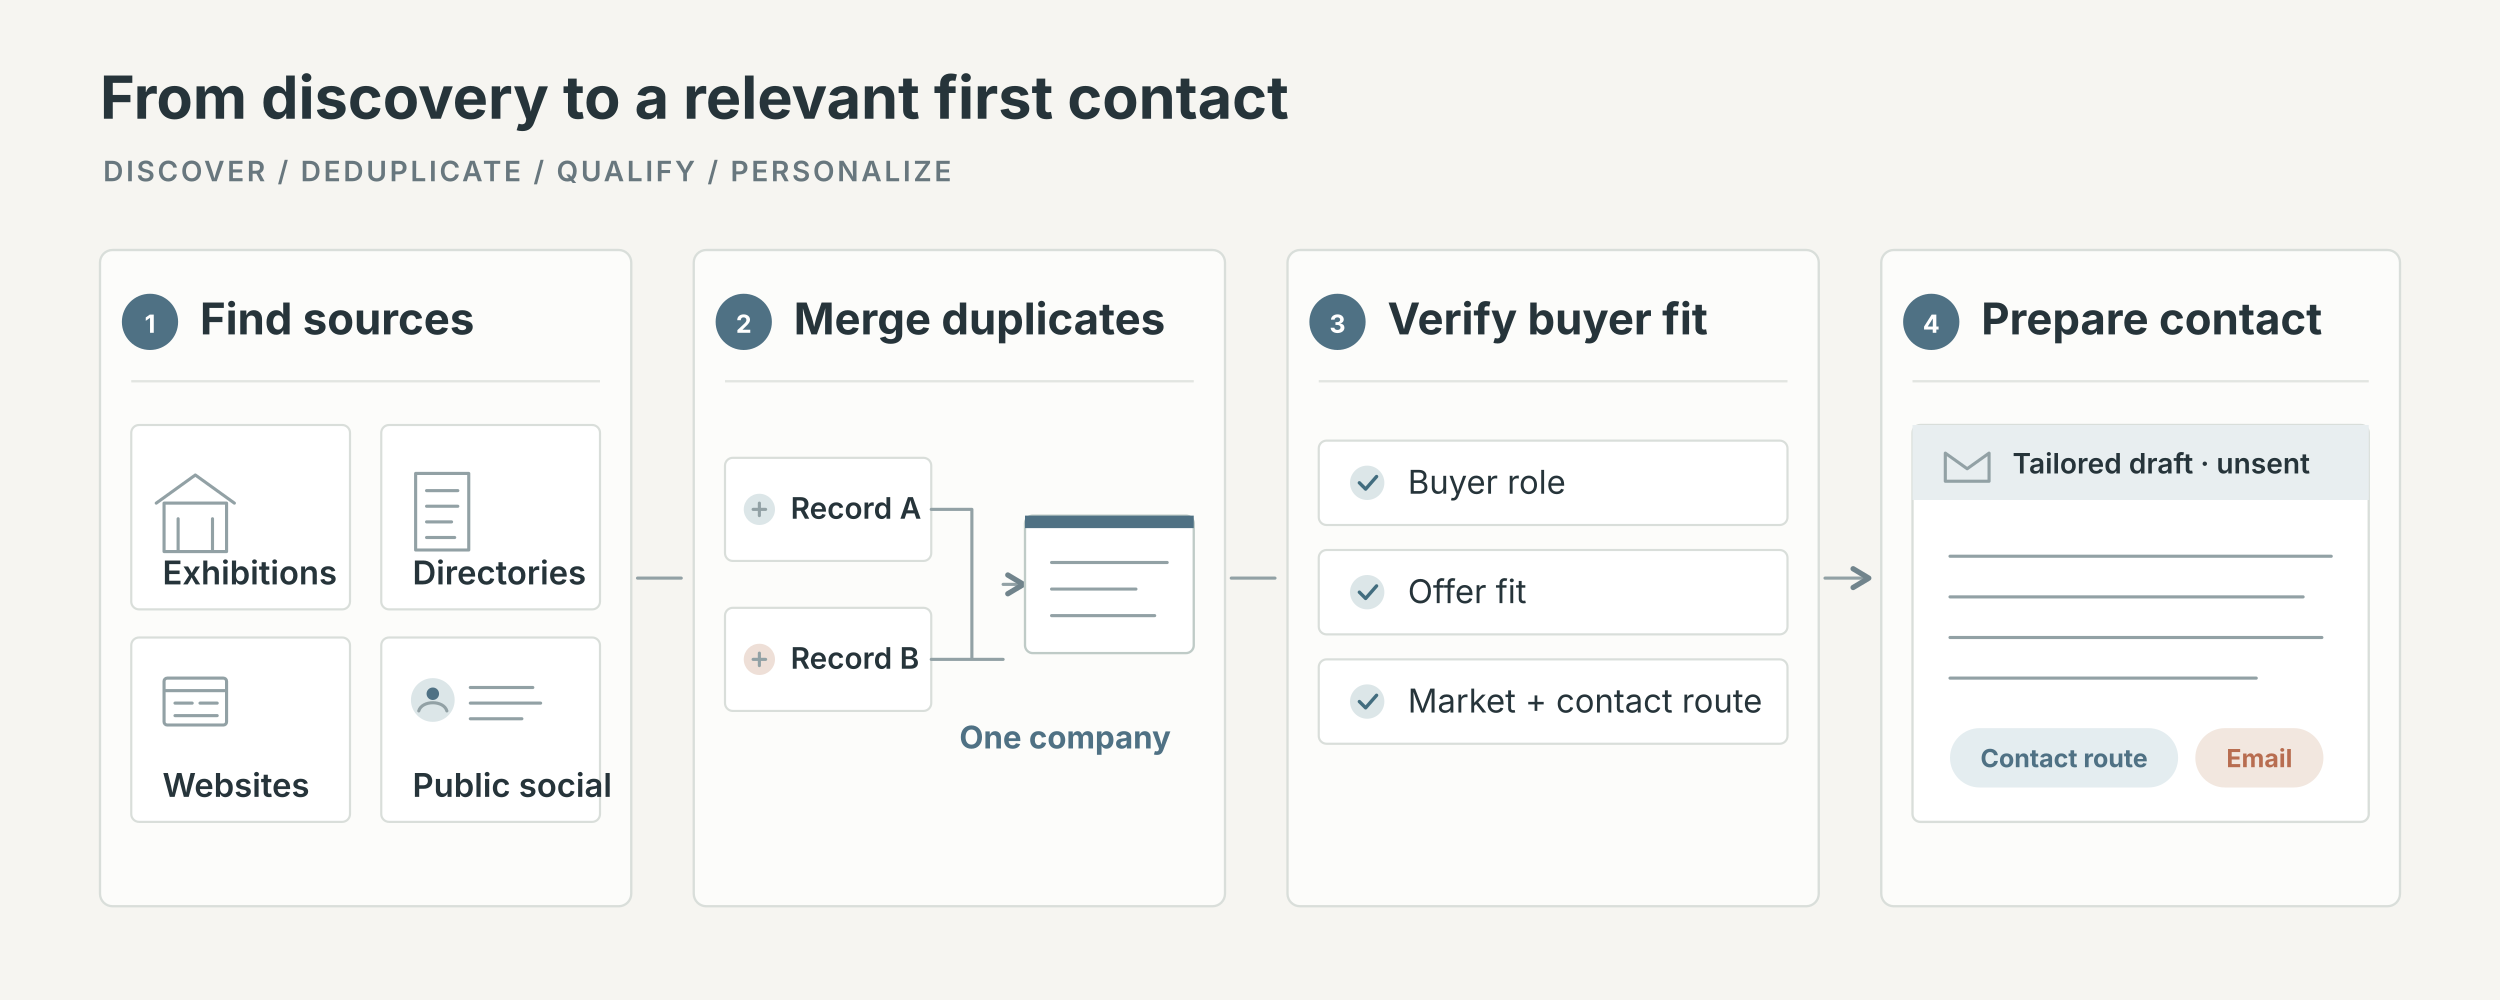
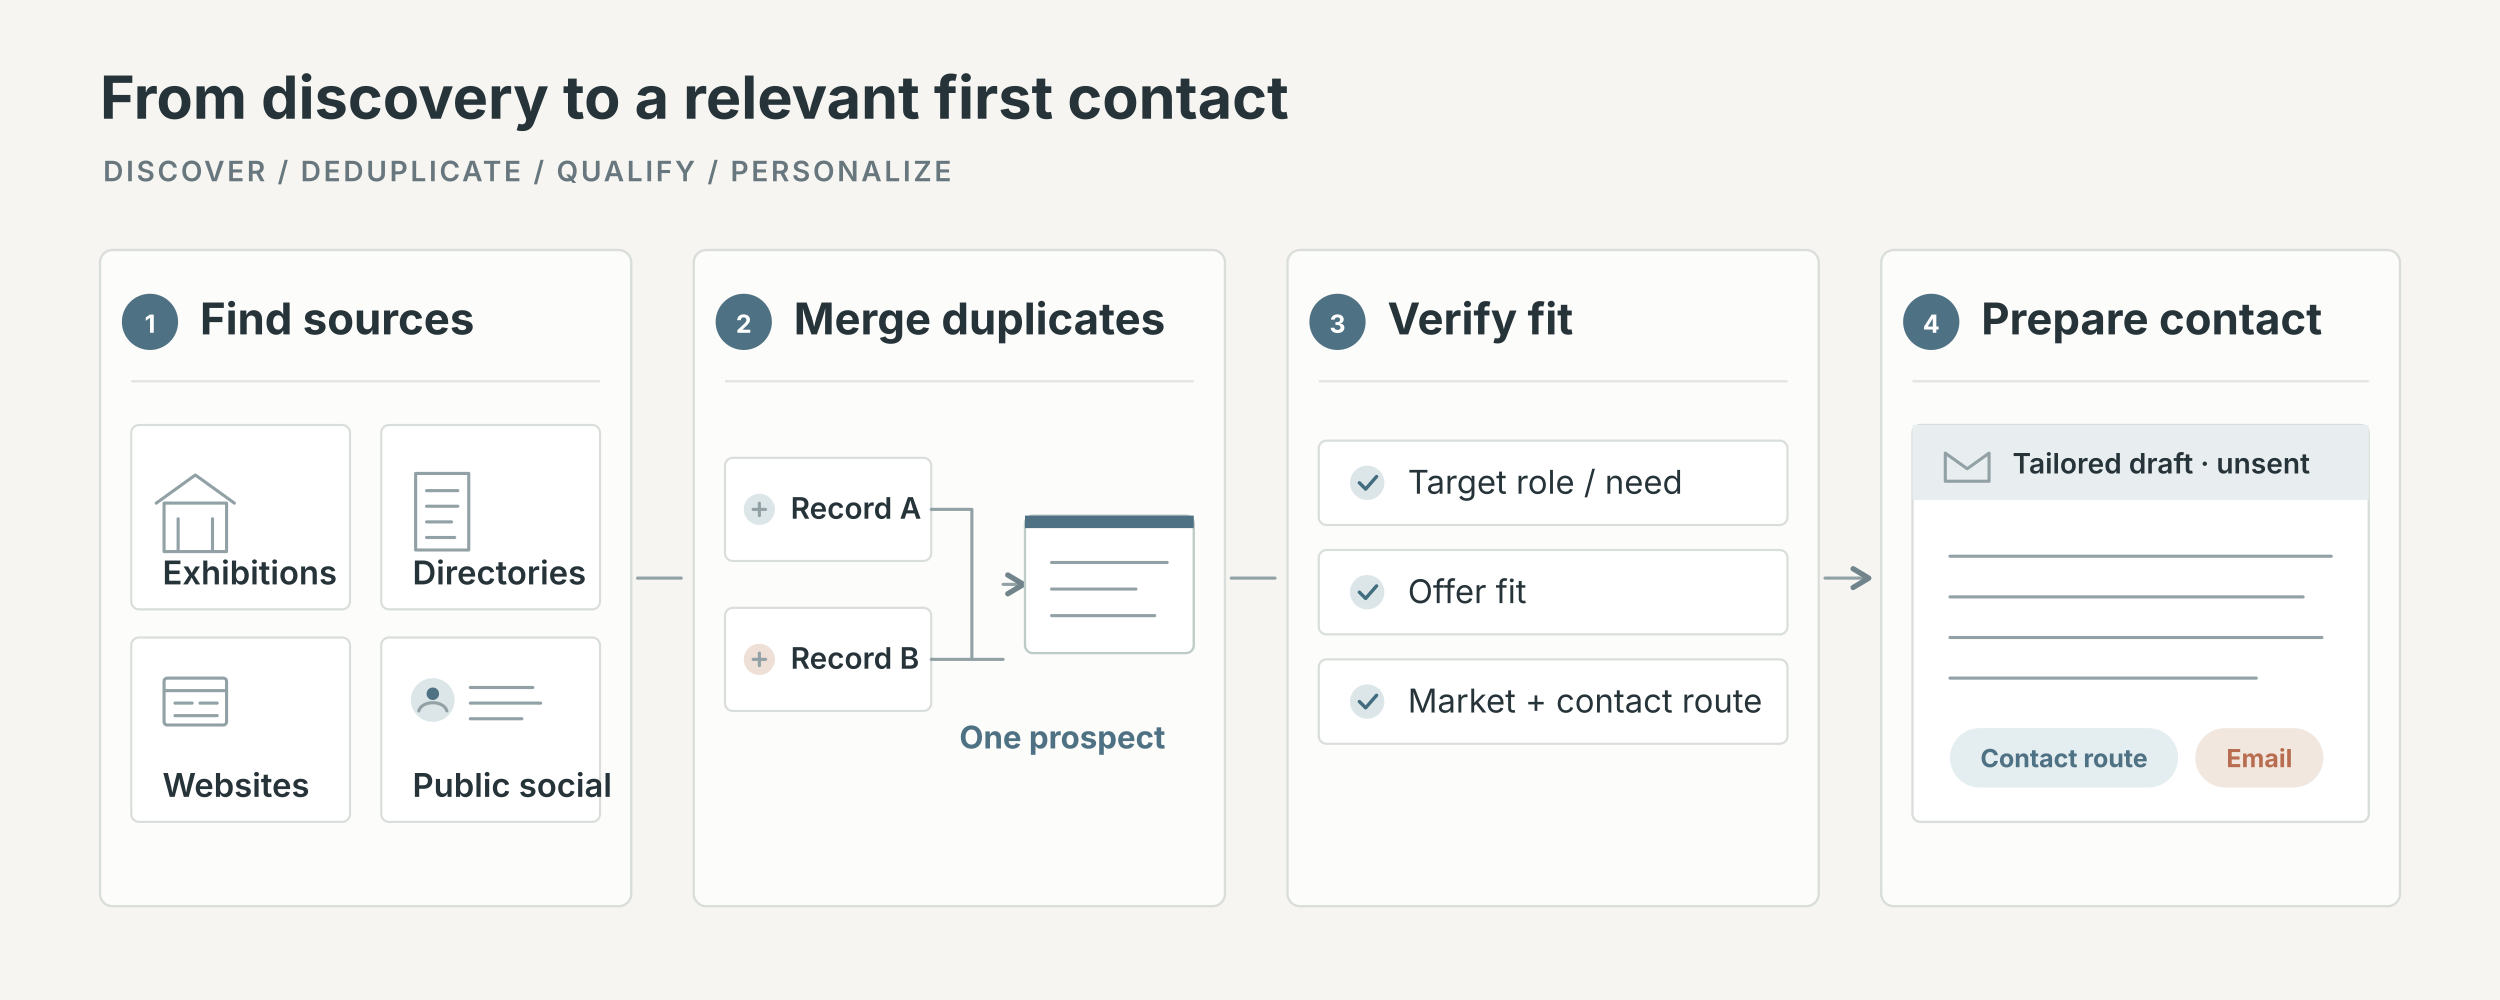
<svg xmlns="http://www.w3.org/2000/svg" width="1600" height="640" viewBox="0 0 1600 640" role="img" aria-labelledby="title desc">
  <defs>
    <marker id="arrow" markerWidth="8" markerHeight="8" refX="6" refY="4" orient="auto" markerUnits="strokeWidth">
      <path d="M1 1l5 3-5 3" fill="none" stroke="#71848C" stroke-width="1.7" stroke-linecap="round" stroke-linejoin="round" />
    </marker>
    <style>
      text { font-family: Inter, ui-sans-serif, system-ui, -apple-system, BlinkMacSystemFont, "Segoe UI", sans-serif; }
      .ink { fill: #26343A; }
      .muted { fill: #68777E; }
      .blue { fill: #4F7184; }
      .rust { fill: #B86D50; }
      .panel { fill: #FCFCFA; stroke: #D9DEDA; stroke-width: 1.5; }
      .tile { fill: #FFFFFF; stroke: #D9DEDA; stroke-width: 1.4; }
      .line { fill: none; stroke: #92A1A5; stroke-width: 2; stroke-linecap: round; stroke-linejoin: round; }
    </style>
  </defs>
  <rect width="1600" height="640" fill="#F6F5F1" />
  <text x="64" y="76" class="ink" font-size="38" font-weight="650">From discovery to a relevant first contact</text>
  <text x="66" y="116" class="muted" font-size="18" font-weight="600" letter-spacing="1.7">DISCOVER  /  DEDUPLICATE  /  QUALIFY  /  PERSONALIZE</text>
  <rect x="64" y="160" width="340" height="420" rx="8" class="panel" />
  <rect x="444" y="160" width="340" height="420" rx="8" class="panel" />
  <rect x="824" y="160" width="340" height="420" rx="8" class="panel" />
  <rect x="1204" y="160" width="332" height="420" rx="8" class="panel" />
  <path d="M408 370h28M788 370h28M1168 370h28" class="line" marker-end="url(#arrow)" />
  <circle cx="96" cy="206" r="18" fill="#4F7184" />
  <text x="96" y="213" text-anchor="middle" fill="#FFFFFF" font-size="16" font-weight="700">1</text>
  <text x="128" y="214" class="ink" font-size="28" font-weight="650">Find sources</text>
  <path d="M84 244h300" stroke="#E2E5E1" stroke-width="1.5" />
  <rect x="84" y="272" width="140" height="118" rx="5" class="tile" />
  <path d="M105 322h40v31h-40zM100 322l25-18 25 18M114 332v21M136 332v21" class="line" />
  <text x="104" y="374" class="ink" font-size="21" font-weight="600">Exhibitions</text>
  <rect x="244" y="272" width="140" height="118" rx="5" class="tile" />
  <path d="M266 303h34v49h-34zM273 314h20M273 324h20M273 334h16M273 344h18" class="line" />
  <text x="264" y="374" class="ink" font-size="21" font-weight="600">Directories</text>
  <rect x="84" y="408" width="140" height="118" rx="5" class="tile" />
  <rect x="105" y="434" width="40" height="30" rx="2" class="line" />
  <path d="M106 442h38M112 450h11M128 450h11M112 458h27" class="line" />
  <text x="104" y="510" class="ink" font-size="21" font-weight="600">Websites</text>
  <rect x="244" y="408" width="140" height="118" rx="5" class="tile" />
  <circle cx="277" cy="448" r="14" fill="#DCE6E8" />
  <circle cx="277" cy="444" r="4" fill="#4F7184" />
  <path d="M268 455c2-7 16-7 18 0M301 440h40M301 450h45M301 460h33" class="line" />
  <text x="264" y="510" class="ink" font-size="21" font-weight="600">Public social</text>
  <circle cx="476" cy="206" r="18" fill="#4F7184" />
  <text x="476" y="213" text-anchor="middle" fill="#FFFFFF" font-size="16" font-weight="700">2</text>
  <text x="508" y="214" class="ink" font-size="28" font-weight="650">Merge duplicates</text>
  <path d="M464 244h300" stroke="#E2E5E1" stroke-width="1.5" />
  <rect x="464" y="293" width="132" height="66" rx="5" class="tile" />
  <circle cx="486" cy="326" r="10" fill="#DCE6E8" />
  <path d="M482 326h8M486 322v8" class="line" />
  <text x="506" y="332" class="ink" font-size="19" font-weight="600">Record A</text>
  <rect x="464" y="389" width="132" height="66" rx="5" class="tile" />
  <circle cx="486" cy="422" r="10" fill="#EEDFD7" />
  <path d="M482 422h8M486 418v8" class="line" />
  <text x="506" y="428" class="ink" font-size="19" font-weight="600">Record B</text>
  <path d="M596 326h26v96h20M596 422h26M642 374h13" class="line" marker-end="url(#arrow)" />
  <rect x="656" y="330" width="108" height="88" rx="5" fill="#FFFFFF" stroke="#BFCBC7" stroke-width="1.5" />
  <rect x="656" y="330" width="108" height="8" fill="#4F7184" />
  <path d="M673 360h74M673 377h54M673 394h66" class="line" />
-   <text x="614" y="479" class="blue" font-size="20" font-weight="650">One company</text>
+   <text x="614" y="479" class="blue" font-size="20" font-weight="650">One prospect</text>
  <circle cx="856" cy="206" r="18" fill="#4F7184" />
  <text x="856" y="213" text-anchor="middle" fill="#FFFFFF" font-size="16" font-weight="700">3</text>
-   <text x="888" y="214" class="ink" font-size="28" font-weight="650">Verify buyer fit</text>
+   <text x="888" y="214" class="ink" font-size="28" font-weight="650">Verify fit</text>
  <path d="M844 244h300" stroke="#E2E5E1" stroke-width="1.5" />
  <rect x="844" y="282" width="300" height="54" rx="5" class="tile" />
  <circle cx="875" cy="309" r="11" fill="#DCE6E8" />
  <path d="M870 309l4 4 7-8" fill="none" stroke="#426D7F" stroke-width="2.2" stroke-linecap="round" stroke-linejoin="round" />
-   <text x="901" y="316" class="ink" font-size="21">Buyer role</text>
+   <text x="901" y="316" class="ink" font-size="21">Target role / need</text>
  <rect x="844" y="352" width="300" height="54" rx="5" class="tile" />
  <circle cx="875" cy="379" r="11" fill="#DCE6E8" />
  <path d="M870 379l4 4 7-8" fill="none" stroke="#426D7F" stroke-width="2.2" stroke-linecap="round" stroke-linejoin="round" />
  <text x="901" y="386" class="ink" font-size="21">Offer fit</text>
  <rect x="844" y="422" width="300" height="54" rx="5" class="tile" />
  <circle cx="875" cy="449" r="11" fill="#DCE6E8" />
  <path d="M870 449l4 4 7-8" fill="none" stroke="#426D7F" stroke-width="2.2" stroke-linecap="round" stroke-linejoin="round" />
  <text x="901" y="456" class="ink" font-size="21">Market + contact route</text>
  <circle cx="1236" cy="206" r="18" fill="#4F7184" />
  <text x="1236" y="213" text-anchor="middle" fill="#FFFFFF" font-size="16" font-weight="700">4</text>
  <text x="1268" y="214" class="ink" font-size="28" font-weight="650">Prepare contact</text>
  <path d="M1224 244h292" stroke="#E2E5E1" stroke-width="1.5" />
  <rect x="1224" y="272" width="292" height="254" rx="5" fill="#FFFFFF" stroke="#D9DEDA" stroke-width="1.5" />
  <rect x="1224" y="272" width="292" height="48" fill="#E8EEF0" />
  <path d="M1245 290l14 10 14-10M1245 290v18h28v-18" class="line" />
  <text x="1288" y="303" class="ink" font-size="18" font-weight="600">Tailored draft · unsent</text>
  <path d="M1248 356h244M1248 382h226M1248 408h238M1248 434h196" class="line" />
  <rect x="1248" y="466" width="146" height="38" rx="19" fill="#E4EDF0" />
  <text x="1321" y="491" text-anchor="middle" class="blue" font-size="16" font-weight="650">Contact route</text>
  <rect x="1405" y="466" width="82" height="38" rx="19" fill="#F2E7DF" />
  <text x="1446" y="491" text-anchor="middle" class="rust" font-size="16" font-weight="650">Email</text>
</svg>
